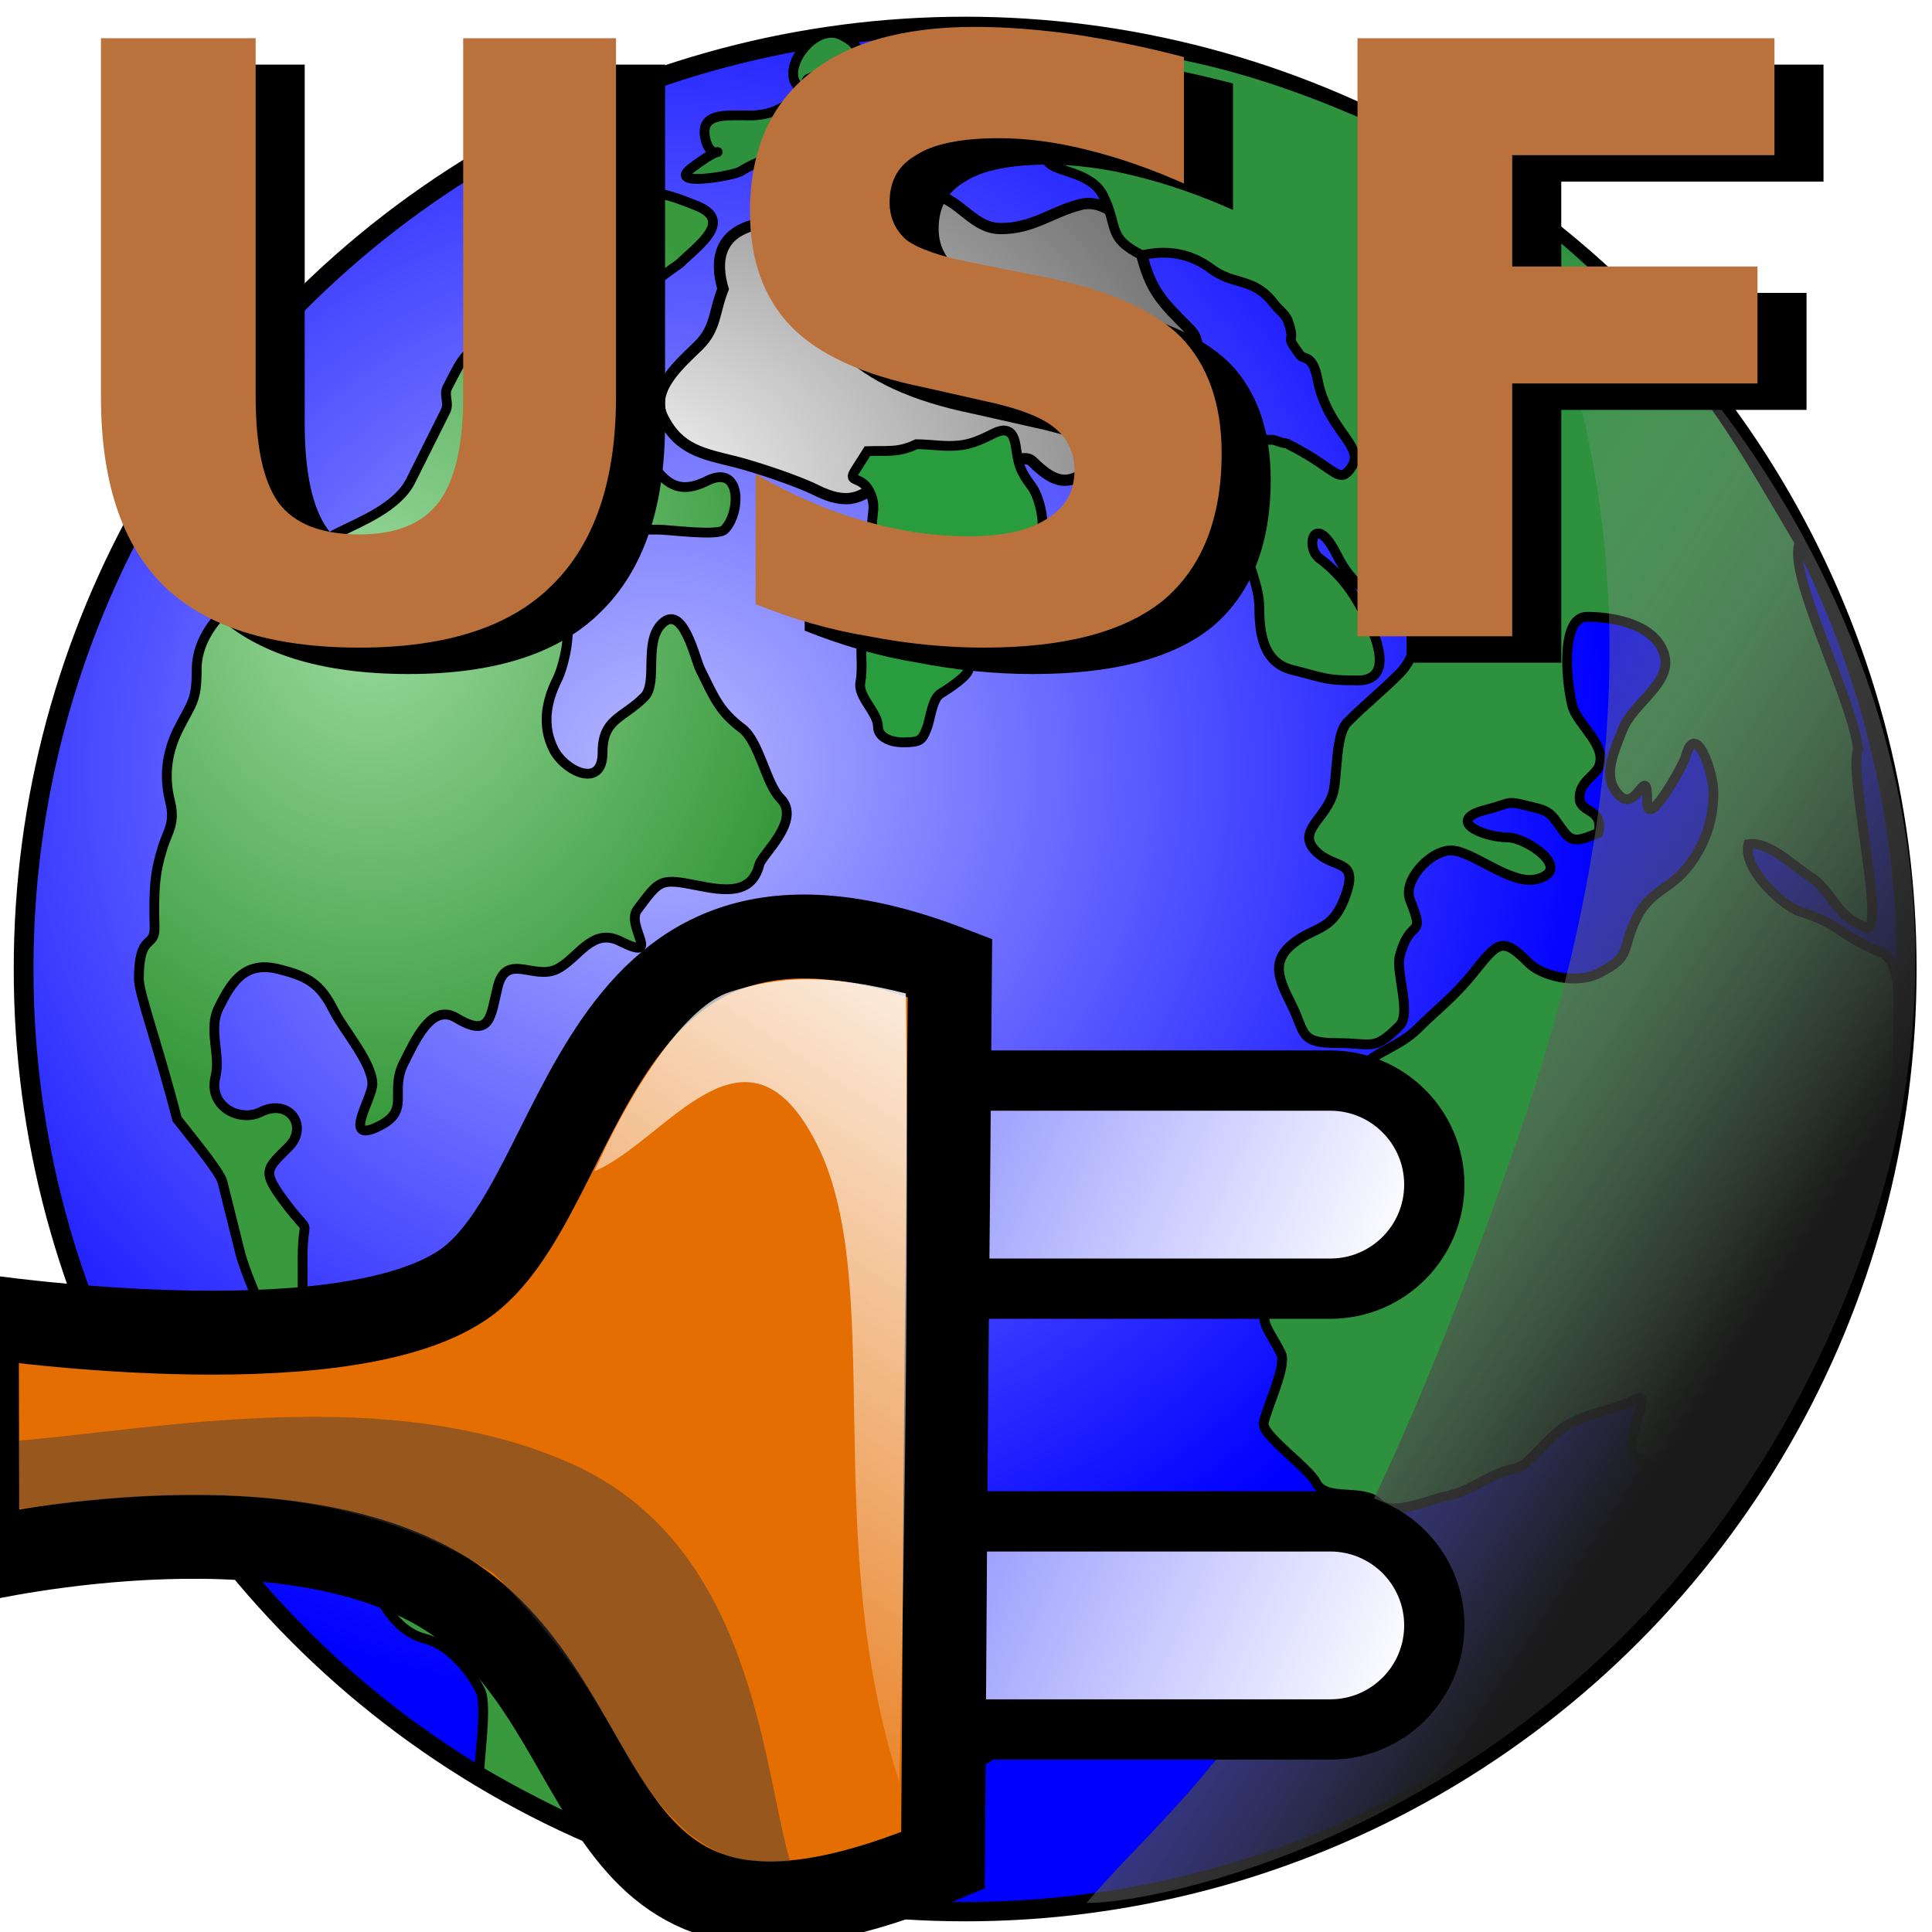
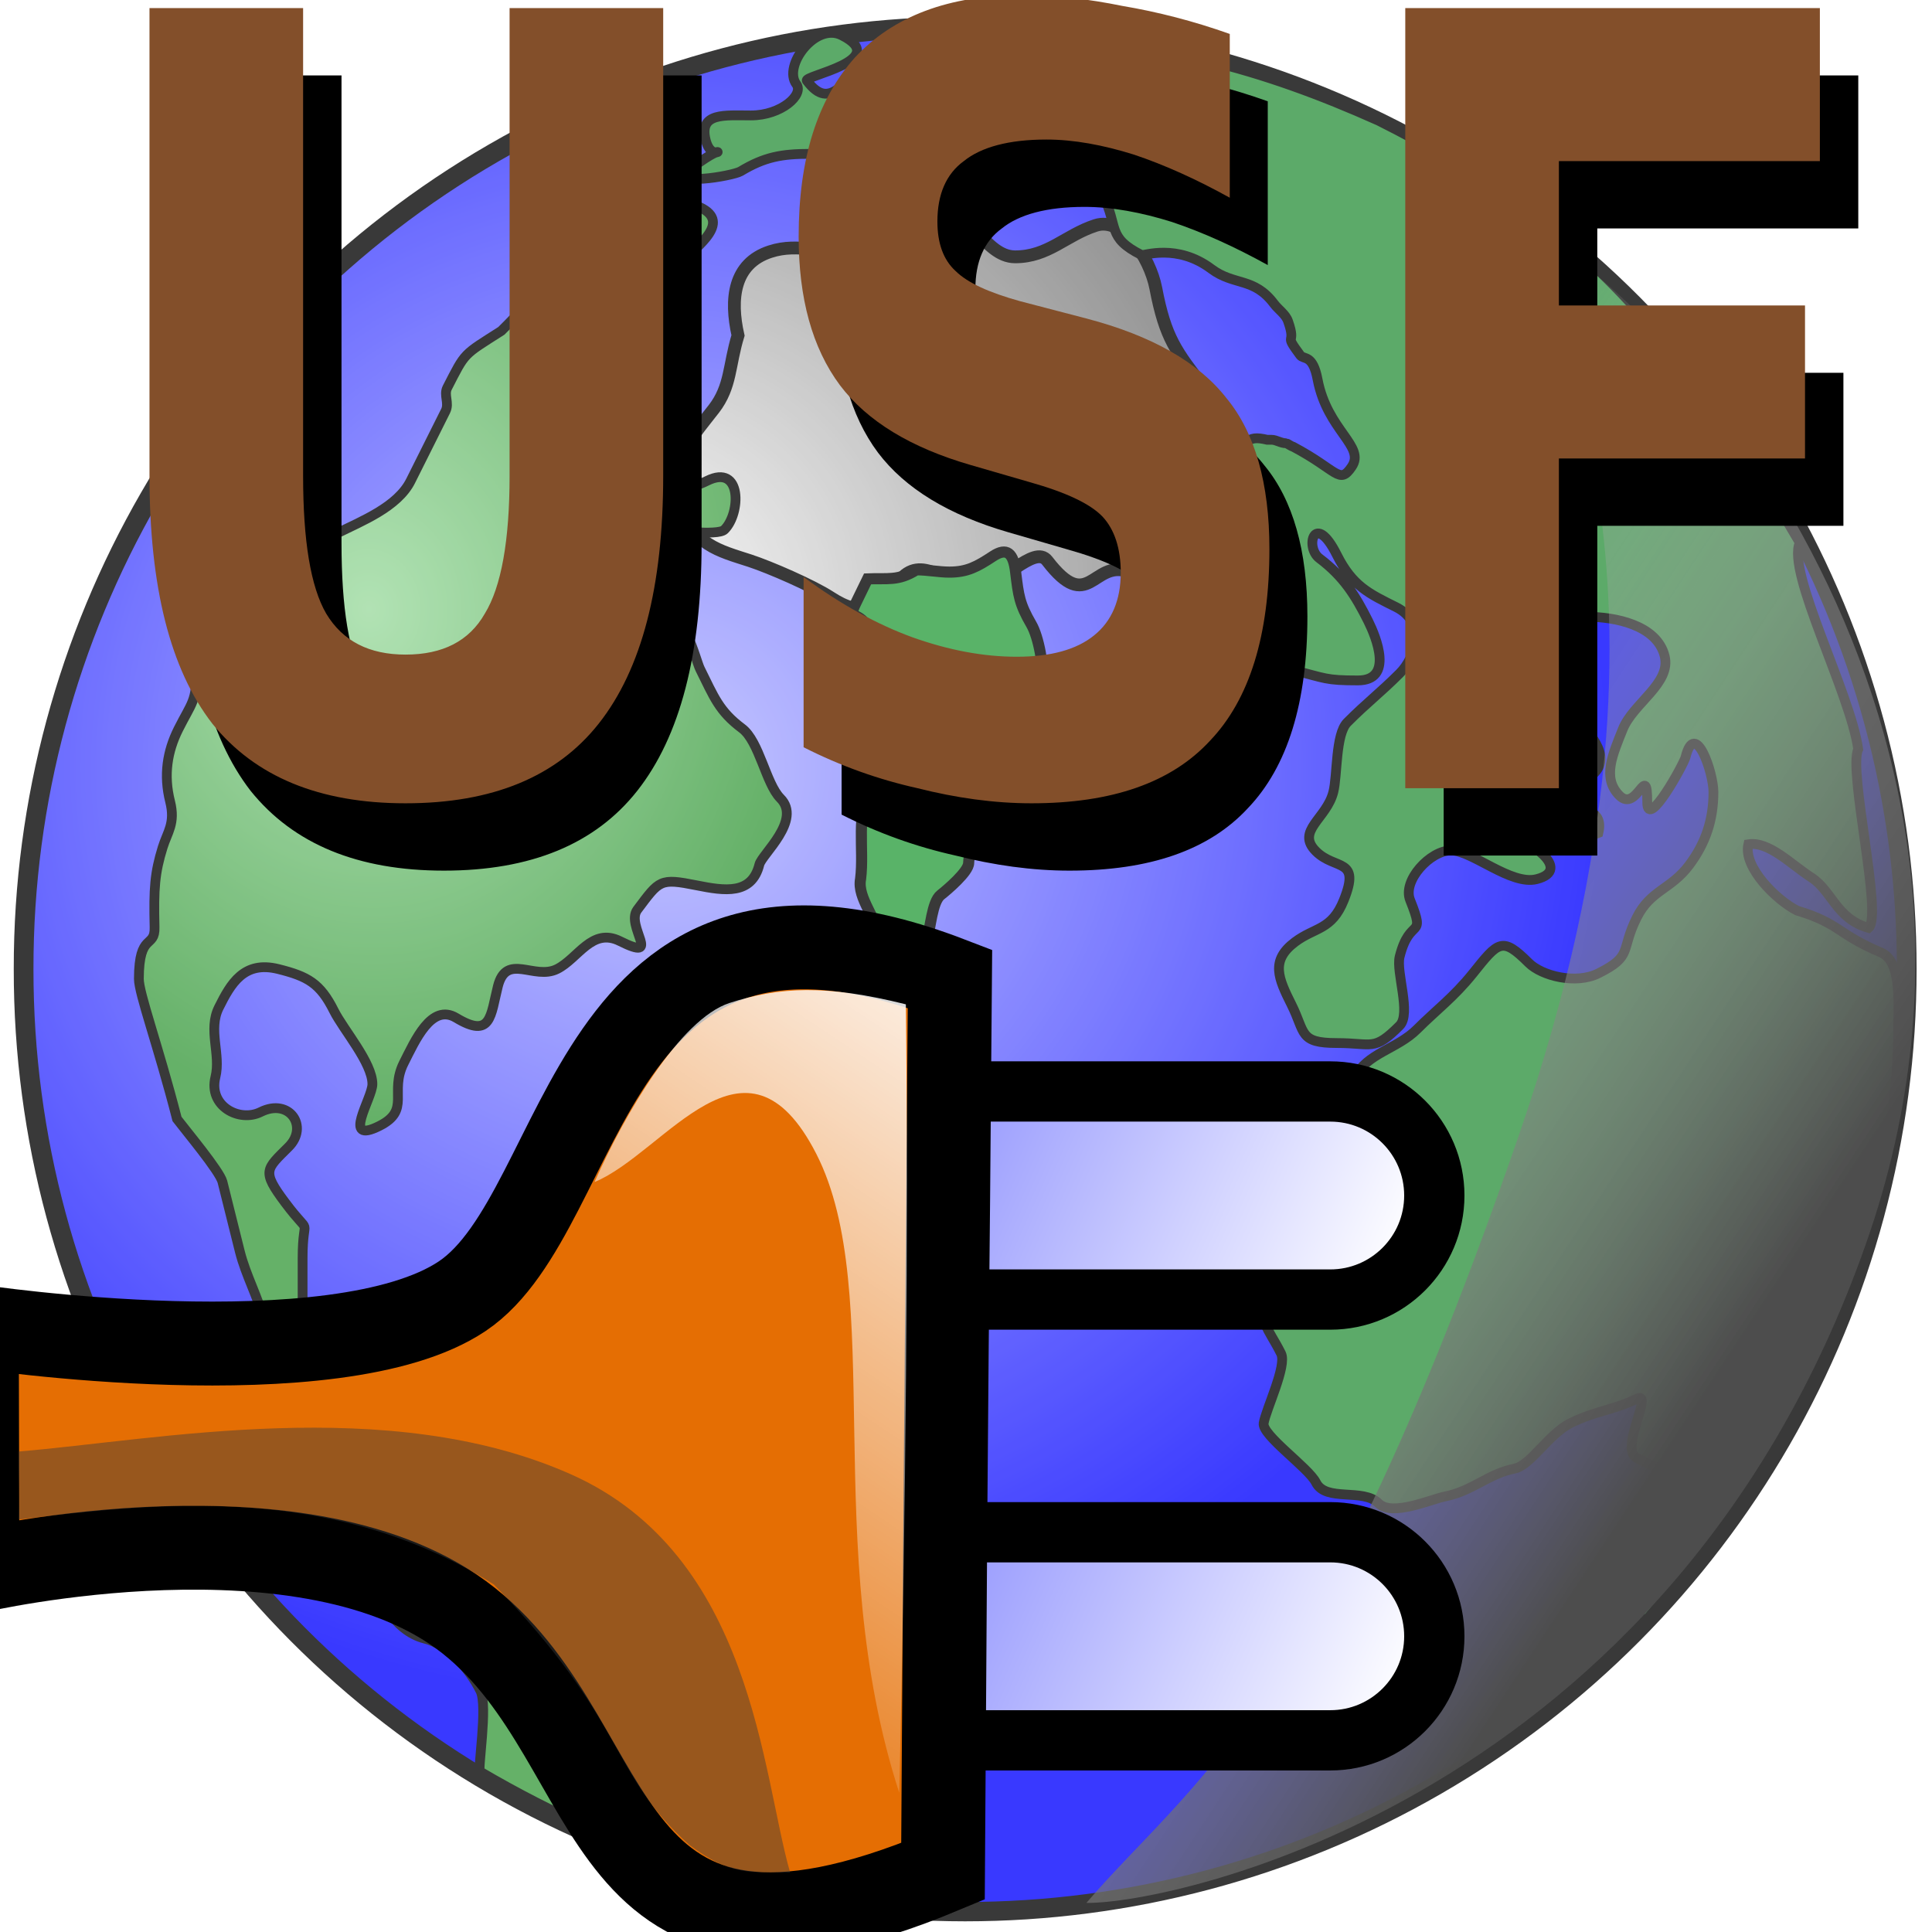
<svg xmlns="http://www.w3.org/2000/svg" xmlns:xlink="http://www.w3.org/1999/xlink" width="16px" height="16px" id="svg6806">
  <defs id="defs6808">
    <linearGradient id="linearGradient3285">
      <stop style="stop-color:#ffffff;stop-opacity:1;" offset="0" id="stop3287" />
      <stop style="stop-color:#6e6e6e;stop-opacity:1;" offset="1" id="stop3289" />
    </linearGradient>
    <linearGradient id="linearGradient3270">
      <stop style="stop-color:#1a1a1a;stop-opacity:1;" offset="0" id="stop3272" />
      <stop style="stop-color:#c3c3c3;stop-opacity:0;" offset="1" id="stop3274" />
    </linearGradient>
    <linearGradient id="linearGradient3254">
      <stop id="stop3256" offset="0" style="stop-color:#9bda9e;stop-opacity:1;" />
      <stop id="stop3258" offset="1" style="stop-color:#399a3d;stop-opacity:1;" />
    </linearGradient>
    <linearGradient id="linearGradient3240">
      <stop id="stop3242" offset="0" style="stop-color:#b6b8ff;stop-opacity:1;" />
      <stop id="stop3244" offset="1" style="stop-color:#0000ff;stop-opacity:1;" />
    </linearGradient>
    <linearGradient id="linearGradient2851">
      <stop style="stop-color:#000000;stop-opacity:1;" offset="0" id="stop2853" />
      <stop style="stop-color:#000000;stop-opacity:0;" offset="1" id="stop2855" />
    </linearGradient>
    <linearGradient id="linearGradient7278">
      <stop style="stop-color:#ffffff;stop-opacity:1;" offset="0" id="stop7280" />
      <stop style="stop-color:#ffffff;stop-opacity:0;" offset="1" id="stop7282" />
    </linearGradient>
    <linearGradient id="linearGradient7262">
      <stop style="stop-color:#888bfe;stop-opacity:1;" offset="0" id="stop7264" />
      <stop style="stop-color:#ffffff;stop-opacity:1;" offset="1" id="stop7266" />
    </linearGradient>
    <linearGradient xlink:href="#linearGradient7262" id="linearGradient7268" x1="4.597" y1="5.552" x2="6.807" y2="0.582" gradientUnits="userSpaceOnUse" gradientTransform="translate(-0.9556444,0.3822577)" />
    <linearGradient xlink:href="#linearGradient7262" id="linearGradient7272" gradientUnits="userSpaceOnUse" gradientTransform="translate(4.93629,0.2935463)" x1="4.597" y1="5.552" x2="6.807" y2="0.582" />
    <linearGradient xlink:href="#linearGradient7278" id="linearGradient7284" x1="2.84" y1="2.832" x2="12.407" y2="9.199" gradientUnits="userSpaceOnUse" />
    <radialGradient xlink:href="#linearGradient3240" id="radialGradient2857" cx="-203.727" cy="389.867" fx="-203.727" fy="389.867" r="779.433" gradientTransform="translate(0,5.1869245e-5)" gradientUnits="userSpaceOnUse" />
    <radialGradient xlink:href="#linearGradient3254" id="radialGradient3252" cx="3.09" cy="6.514" fx="3.09" fy="6.514" r="3.637" gradientTransform="matrix(0.9975375,-4.2549656e-2,4.9462775e-2,1.159609,-0.3492926,-2.375735)" gradientUnits="userSpaceOnUse" />
    <linearGradient xlink:href="#linearGradient3270" id="linearGradient3276" x1="15.382" y1="9.685" x2="10.06" y2="6.181" gradientUnits="userSpaceOnUse" gradientTransform="matrix(0.9984446,0,0,0.9984446,-8.3930412e-4,2.2814117e-4)" />
-     <radialGradient xlink:href="#linearGradient3285" id="radialGradient3291" cx="5.687" cy="3.506" fx="5.687" fy="3.506" r="1.996" gradientTransform="matrix(2.794189,-0.2703744,0.1958457,2.02397,-11.67697,-1.356893)" gradientUnits="userSpaceOnUse" />
+     <radialGradient xlink:href="#linearGradient3285" id="radialGradient3291" cx="5.687" cy="3.506" fx="5.687" fy="3.506" r="1.996" gradientTransform="matrix(2.791767,-0.3524404,0.1956759,2.6383,-11.53804,-2.109557)" gradientUnits="userSpaceOnUse" />
    <linearGradient xlink:href="#linearGradient7262" id="linearGradient3293" gradientUnits="userSpaceOnUse" gradientTransform="matrix(0.6958568,0,0,0.6958568,8.990396,-11.19594)" x1="4.597" y1="5.552" x2="6.807" y2="0.582" />
    <linearGradient xlink:href="#linearGradient7262" id="linearGradient3295" gradientUnits="userSpaceOnUse" gradientTransform="matrix(0.6958568,0,0,0.6958568,4.890453,-11.13421)" x1="4.597" y1="5.552" x2="6.807" y2="0.582" />
    <linearGradient xlink:href="#linearGradient7278" id="linearGradient3297" gradientUnits="userSpaceOnUse" gradientTransform="matrix(0,0.6958568,-0.6958568,0,11.40021,5.555445)" x1="2.84" y1="2.832" x2="12.407" y2="9.199" />
    <linearGradient xlink:href="#linearGradient7278" id="linearGradient3301" gradientUnits="userSpaceOnUse" gradientTransform="matrix(0,0.6958568,-0.6958568,0,10.70771,15.43044)" x1="2.84" y1="2.832" x2="12.407" y2="9.199" />
    <linearGradient xlink:href="#linearGradient7262" id="linearGradient3305" gradientUnits="userSpaceOnUse" gradientTransform="matrix(0.8211366,0,0,0.8211366,14.18956,-11.55889)" x1="4.597" y1="5.552" x2="6.807" y2="0.582" />
    <linearGradient xlink:href="#linearGradient7262" id="linearGradient3308" gradientUnits="userSpaceOnUse" gradientTransform="matrix(0.6958568,0,0,0.6958568,18.86539,-10.50345)" x1="4.597" y1="5.552" x2="6.807" y2="0.582" />
    <linearGradient xlink:href="#linearGradient7262" id="linearGradient3312" gradientUnits="userSpaceOnUse" gradientTransform="matrix(0.8211366,0,0,0.8211366,17.87602,-11.51794)" x1="4.597" y1="5.552" x2="6.807" y2="0.582" />
    <linearGradient xlink:href="#linearGradient7262" id="linearGradient3321" gradientUnits="userSpaceOnUse" gradientTransform="matrix(0.8211366,0,0,0.8211366,17.87602,-11.51794)" x1="4.597" y1="5.552" x2="6.807" y2="0.582" />
    <linearGradient xlink:href="#linearGradient7262" id="linearGradient3323" gradientUnits="userSpaceOnUse" gradientTransform="matrix(0.8211366,0,0,0.8211366,14.18956,-11.55889)" x1="4.597" y1="5.552" x2="6.807" y2="0.582" />
    <linearGradient xlink:href="#linearGradient7278" id="linearGradient3325" gradientUnits="userSpaceOnUse" gradientTransform="matrix(0,0.6958568,-0.6958568,0,10.70771,15.43044)" x1="2.84" y1="2.832" x2="12.407" y2="9.199" />
    <linearGradient xlink:href="#linearGradient7278" id="linearGradient3329" gradientUnits="userSpaceOnUse" gradientTransform="matrix(0,0.6958568,-0.6958568,0,11.2697,16.5939)" x1="2.84" y1="2.832" x2="12.407" y2="9.199" />
    <linearGradient xlink:href="#linearGradient7262" id="linearGradient3333" gradientUnits="userSpaceOnUse" gradientTransform="matrix(0.8211366,0,0,0.8211366,15.03448,-12.65556)" x1="4.597" y1="5.552" x2="6.807" y2="0.582" />
    <linearGradient xlink:href="#linearGradient7262" id="linearGradient3336" gradientUnits="userSpaceOnUse" gradientTransform="matrix(0.8211366,0,0,0.8211366,19.03949,-12.07993)" x1="4.597" y1="5.552" x2="6.807" y2="0.582" />
    <linearGradient xlink:href="#linearGradient7262" id="linearGradient3340" gradientUnits="userSpaceOnUse" gradientTransform="matrix(0.8211366,0,0,0.8211366,20.18956,-15.55889)" x1="4.597" y1="5.552" x2="6.807" y2="0.582" />
    <linearGradient xlink:href="#linearGradient7262" id="linearGradient3344" gradientUnits="userSpaceOnUse" gradientTransform="matrix(0.8211366,0,0,0.8211366,18.88206,-12.65555)" x1="4.597" y1="5.552" x2="6.807" y2="0.582" />
    <linearGradient xlink:href="#linearGradient7262" id="linearGradient3353" gradientUnits="userSpaceOnUse" gradientTransform="matrix(0.8211366,0,0,0.8211366,18.88206,-12.65555)" x1="4.597" y1="5.552" x2="6.807" y2="0.582" />
    <linearGradient xlink:href="#linearGradient7262" id="linearGradient3355" gradientUnits="userSpaceOnUse" gradientTransform="matrix(0.8211366,0,0,0.8211366,15.03448,-12.65556)" x1="4.597" y1="5.552" x2="6.807" y2="0.582" />
    <linearGradient xlink:href="#linearGradient7278" id="linearGradient3357" gradientUnits="userSpaceOnUse" gradientTransform="matrix(0,0.6958568,-0.6958568,0,11.2697,16.5939)" x1="2.84" y1="2.832" x2="12.407" y2="9.199" />
    <linearGradient xlink:href="#linearGradient7278" id="linearGradient3361" gradientUnits="userSpaceOnUse" gradientTransform="matrix(0,0.6958568,-0.6958568,0,9.67696,16.21164)" x1="2.84" y1="2.832" x2="12.407" y2="9.199" />
    <linearGradient xlink:href="#linearGradient7262" id="linearGradient3365" gradientUnits="userSpaceOnUse" gradientTransform="matrix(0.8211366,0,0,0.8211366,14.14254,-19.95031)" x1="4.597" y1="5.552" x2="6.807" y2="0.582" />
    <linearGradient xlink:href="#linearGradient7262" id="linearGradient3368" gradientUnits="userSpaceOnUse" gradientTransform="matrix(0.8211366,0,0,0.8211366,17.79899,-19.95031)" x1="4.597" y1="5.552" x2="6.807" y2="0.582" />
    <linearGradient xlink:href="#linearGradient7262" id="linearGradient3378" gradientUnits="userSpaceOnUse" gradientTransform="matrix(0.8211366,0,0,0.8211366,17.79899,-19.95031)" x1="4.597" y1="5.552" x2="6.807" y2="0.582" />
    <linearGradient xlink:href="#linearGradient7262" id="linearGradient3380" gradientUnits="userSpaceOnUse" gradientTransform="matrix(0.8211366,0,0,0.8211366,14.14254,-19.95031)" x1="4.597" y1="5.552" x2="6.807" y2="0.582" />
    <linearGradient xlink:href="#linearGradient7262" id="linearGradient3390" gradientUnits="userSpaceOnUse" gradientTransform="matrix(0.8211366,0,0,0.8211366,17.79899,-19.95031)" x1="4.597" y1="5.552" x2="6.807" y2="0.582" />
    <linearGradient xlink:href="#linearGradient7262" id="linearGradient3392" gradientUnits="userSpaceOnUse" gradientTransform="matrix(0.8211366,0,0,0.8211366,14.14254,-19.95031)" x1="4.597" y1="5.552" x2="6.807" y2="0.582" />
    <linearGradient xlink:href="#linearGradient7278" id="linearGradient3394" gradientUnits="userSpaceOnUse" gradientTransform="matrix(0,0.6958568,-0.6958568,0,9.67696,16.21164)" x1="2.84" y1="2.832" x2="12.407" y2="9.199" />
    <radialGradient xlink:href="#linearGradient3240" id="radialGradient4759" gradientUnits="userSpaceOnUse" gradientTransform="translate(0,5.1869245e-5)" cx="-203.727" cy="389.867" fx="-203.727" fy="389.867" r="779.433" />
  </defs>
  <g id="layer1">
-     <a id="a7312" transform="matrix(1.0107939e-2,0,0,1.0107939e-2,5.509436,1.835267)" style="fill:url(#radialGradient2857);fill-opacity:1">
-       <path transform="matrix(1.000006,0,0,0.981824,197.1427,64.42932)" d="M 820,558.076 A 771.429,785.714 0 1 1 -722.857,558.076 A 771.429,785.714 0 1 1 820,558.076 z" id="path1961" style="opacity:1;fill:url(#radialGradient4759);fill-opacity:1;stroke:#000000;stroke-width:16.147;stroke-miterlimit:4;stroke-dasharray:none;stroke-opacity:1" />
-     </a>
-     <path style="fill:url(#radialGradient3291);fill-opacity:1;fill-rule:evenodd;stroke:#000000;stroke-width:0.093;stroke-linecap:butt;stroke-linejoin:miter;stroke-miterlimit:4;stroke-dasharray:none;stroke-opacity:1" d="M 5.988,2.393 C 5.92,2.162 5.951,1.936 6.255,1.86 C 6.499,1.799 6.686,1.885 6.92,1.827 C 7.184,1.761 7.405,1.689 7.653,1.627 C 7.907,1.563 8.024,1.893 8.286,1.893 C 8.559,1.893 8.703,1.756 8.951,1.693 C 9.178,1.637 9.402,1.896 9.451,2.093 C 9.53,2.411 9.62,2.495 9.85,2.726 C 10.05,2.925 9.704,3.146 9.651,3.358 C 9.588,3.607 9.502,3.962 9.218,3.891 C 8.929,3.819 8.894,4.166 8.552,3.824 C 8.443,3.715 8.167,3.991 7.953,3.991 C 7.725,3.991 7.509,3.768 7.32,3.958 C 7.146,4.131 7.019,4.19 6.754,4.057 C 6.602,3.981 6.252,3.865 6.088,3.824 C 5.823,3.758 5.623,3.726 5.489,3.458 C 5.371,3.223 5.648,2.999 5.788,2.859 C 5.931,2.716 5.912,2.583 5.988,2.393 z" id="path3740" />
-     <path style="fill:url(#radialGradient3252);fill-opacity:1;fill-rule:evenodd;stroke:#000000;stroke-width:0.081;stroke-linecap:butt;stroke-linejoin:miter;stroke-miterlimit:4;stroke-dasharray:none;stroke-opacity:1" d="M 5.192,3.087 C 5.299,3.301 5.14,3.499 5.307,3.722 C 5.473,3.943 5.566,4.127 5.856,3.982 C 6.147,3.837 6.135,4.252 6,4.386 C 5.945,4.442 5.541,4.386 5.452,4.386 C 5.176,4.386 5.06,4.379 4.903,4.588 C 4.757,4.783 4.567,4.84 4.672,5.05 C 4.746,5.199 4.671,5.515 4.614,5.628 C 4.52,5.817 4.489,6.014 4.585,6.206 C 4.677,6.388 4.99,6.537 4.99,6.234 C 4.99,5.949 5.157,5.952 5.336,5.772 C 5.452,5.656 5.327,5.319 5.481,5.166 C 5.656,4.991 5.757,5.459 5.798,5.541 C 5.913,5.772 5.954,5.889 6.145,6.032 C 6.288,6.139 6.343,6.49 6.462,6.61 C 6.644,6.791 6.31,7.075 6.289,7.159 C 6.226,7.412 6.003,7.379 5.769,7.332 C 5.463,7.271 5.463,7.288 5.278,7.534 C 5.178,7.669 5.492,7.973 5.134,7.794 C 4.902,7.678 4.788,7.938 4.614,8.025 C 4.424,8.12 4.194,7.886 4.123,8.169 C 4.062,8.412 4.069,8.605 3.777,8.429 C 3.573,8.307 3.438,8.617 3.343,8.805 C 3.222,9.048 3.405,9.193 3.141,9.325 C 2.823,9.484 3.084,9.097 3.084,8.978 C 3.084,8.802 2.844,8.528 2.766,8.372 C 2.651,8.142 2.548,8.086 2.304,8.025 C 2.019,7.954 1.911,8.147 1.813,8.343 C 1.72,8.528 1.831,8.731 1.784,8.92 C 1.724,9.161 1.983,9.297 2.159,9.209 C 2.398,9.09 2.558,9.331 2.39,9.498 C 2.204,9.684 2.164,9.696 2.362,9.96 C 2.594,10.27 2.506,10.03 2.506,10.422 C 2.506,10.538 2.506,10.653 2.506,10.769 C 2.506,10.881 2.491,11.002 2.654,11.101 C 2.852,11.221 2.948,11.294 3.158,11.252 C 3.337,11.216 3.457,11.288 3.603,11.346 C 3.81,11.429 3.918,11.673 4.094,11.779 C 4.32,11.915 4.497,12.004 4.73,12.097 C 4.907,12.168 5.139,12.267 5.25,12.415 C 5.379,12.587 5.554,12.759 5.712,12.877 C 5.896,13.015 6.119,13.053 6.289,13.223 C 6.448,13.382 6.603,13.392 6.78,13.628 C 6.946,13.849 7.178,13.87 7.387,13.974 C 7.569,14.065 7.703,13.685 7.935,13.916 C 8.056,14.037 8.251,14.197 8.282,14.321 C 8.34,14.553 8.035,14.638 7.878,14.638 C 7.754,14.638 7.861,14.664 7.82,14.725 C 7.665,14.725 7.733,15.072 7.589,15.129 C 7.52,15.157 7.42,15.172 7.358,15.187 L 7.213,15.187 C 7.175,15.178 7.136,15.168 7.098,15.158 C 6.973,15.127 6.643,15.357 6.52,15.418 C 6.365,15.496 6.1,15.464 5.939,15.545 C 5.272,15.334 4.575,15.025 3.975,14.671 C 3.954,14.656 4.041,14.127 3.979,14.003 C 3.883,13.811 3.706,13.617 3.517,13.57 C 3.262,13.506 3.107,13.202 3.055,12.992 C 2.998,12.764 2.919,12.564 2.737,12.472 C 2.431,12.319 2.709,12.111 2.852,12.039 C 3.057,11.937 3.129,11.661 2.997,11.519 C 2.778,11.285 2.688,11.358 2.506,11.267 C 2.356,11.192 2.233,11.119 2.188,10.942 C 2.14,10.747 2.036,10.564 1.986,10.364 C 1.936,10.165 1.89,9.979 1.842,9.787 C 1.819,9.698 1.538,9.362 1.466,9.267 C 1.308,8.653 1.15,8.228 1.15,8.106 C 1.151,7.715 1.285,7.86 1.28,7.678 C 1.272,7.357 1.282,7.228 1.347,7.018 C 1.386,6.891 1.454,6.82 1.409,6.639 C 1.353,6.417 1.386,6.221 1.477,6.039 C 1.587,5.819 1.629,5.812 1.629,5.543 C 1.629,5.239 1.89,4.983 2.159,4.848 C 2.397,4.73 2.572,4.526 2.795,4.415 C 2.991,4.317 3.293,4.199 3.401,3.982 C 3.499,3.787 3.594,3.596 3.69,3.404 C 3.723,3.338 3.673,3.272 3.704,3.211 C 3.857,2.913 3.831,2.945 4.152,2.74 C 4.295,2.597 4.528,2.371 4.528,2.162 C 4.528,1.929 4.438,1.79 4.614,1.614 C 4.701,1.527 5.075,1.585 5.192,1.585 C 5.454,1.585 5.545,1.614 5.769,1.704 C 6.081,1.829 5.777,2.036 5.632,2.18 C 5.263,2.439 5.152,2.545 5.192,3.087 z" id="path3742" />
-     <path style="fill:#299d3d;fill-opacity:1;fill-rule:evenodd;stroke:#000000;stroke-width:0.081;stroke-linecap:butt;stroke-linejoin:miter;stroke-miterlimit:4;stroke-dasharray:none;stroke-opacity:1" d="M 7.184,3.736 C 7.151,3.789 7.117,3.842 7.083,3.895 C 7.009,4.012 7.143,3.922 7.213,4.097 C 7.262,4.219 7.203,4.289 7.228,4.415 C 7.255,4.551 7.352,4.658 7.372,4.805 C 7.379,4.857 7.249,5.023 7.213,5.065 C 7.083,5.218 7.158,5.453 7.127,5.642 C 7.095,5.767 7.271,5.897 7.271,6.018 C 7.271,6.114 7.394,6.148 7.473,6.148 C 7.626,6.148 7.636,6.13 7.675,6.032 C 7.706,5.957 7.717,5.788 7.791,5.743 C 7.842,5.713 8.022,5.596 8.022,5.541 C 8.022,5.432 8.19,5.33 8.267,5.253 C 8.354,5.165 8.473,5.099 8.571,5.05 C 8.713,4.979 8.758,4.935 8.758,4.776 C 8.758,4.672 8.607,4.525 8.628,4.415 C 8.652,4.298 8.602,4.104 8.542,4.025 C 8.443,3.894 8.435,3.844 8.412,3.693 C 8.393,3.572 8.339,3.534 8.224,3.592 C 8.092,3.658 8.01,3.693 7.863,3.693 C 7.776,3.693 7.683,3.679 7.589,3.679 C 7.438,3.751 7.35,3.73 7.184,3.736 z" id="path5518" />
-     <path style="fill:#2d913e;fill-opacity:1;fill-rule:evenodd;stroke:#000000;stroke-width:0.081;stroke-linecap:butt;stroke-linejoin:miter;stroke-miterlimit:4;stroke-dasharray:none;stroke-opacity:1" d="M 10.494,3.642 C 10.32,3.601 10.31,3.655 10.183,3.909 C 10.071,4.322 10.238,4.272 10.284,4.465 C 10.325,4.636 10.429,4.858 10.429,5.028 C 10.429,5.267 10.47,5.49 10.703,5.548 C 10.982,5.618 10.975,5.635 11.245,5.635 C 11.543,5.635 11.398,5.279 11.331,5.144 C 11.225,4.932 11.127,4.775 10.927,4.624 C 10.803,4.531 10.887,4.227 11.071,4.595 C 11.201,4.854 11.337,4.916 11.562,5.028 C 11.815,5.155 11.725,5.443 11.591,5.577 C 11.431,5.737 11.317,5.822 11.158,5.982 C 11.059,6.08 11.077,6.421 11.042,6.559 C 10.987,6.78 10.729,6.881 10.898,7.05 C 11.058,7.21 11.271,7.1 11.129,7.454 C 11.029,7.705 10.89,7.677 10.725,7.801 C 10.519,7.955 10.587,8.103 10.696,8.321 C 10.812,8.553 10.757,8.638 11.071,8.638 C 11.37,8.638 11.376,8.709 11.591,8.494 C 11.689,8.396 11.56,8.05 11.591,7.924 C 11.677,7.58 11.813,7.793 11.678,7.454 C 11.613,7.293 11.844,7.043 12.017,7.043 C 12.192,7.043 12.512,7.334 12.725,7.281 C 13.035,7.203 12.642,6.935 12.486,6.935 C 12.284,6.935 11.956,6.793 12.313,6.704 C 12.548,6.645 12.445,6.621 12.739,6.696 C 12.863,6.728 12.872,6.79 12.961,6.9 C 13.029,6.983 13.091,6.956 13.237,6.898 C 13.285,6.694 13.089,6.734 13.082,6.617 C 13.073,6.483 13.2,6.431 13.237,6.357 C 13.325,6.182 13.059,5.998 13.021,5.844 C 12.972,5.652 12.92,5.108 13.143,5.108 C 13.371,5.108 13.721,5.174 13.786,5.433 C 13.842,5.659 13.526,5.823 13.439,6.039 C 13.358,6.243 13.265,6.442 13.411,6.588 C 13.558,6.735 13.642,6.295 13.642,6.646 C 13.642,6.879 13.946,6.325 13.959,6.27 C 14.039,5.951 14.19,6.399 14.19,6.559 C 14.19,6.789 14.126,6.982 13.988,7.166 C 13.838,7.366 13.668,7.372 13.555,7.599 C 13.417,7.875 13.527,7.916 13.237,8.061 C 13.051,8.154 12.768,8.082 12.66,7.974 C 12.44,7.755 12.41,7.796 12.198,8.061 C 12.041,8.257 11.896,8.363 11.736,8.523 C 11.569,8.69 11.32,8.72 11.216,8.927 C 11.124,9.111 10.997,9.35 11.042,9.534 C 11.102,9.772 10.901,9.935 10.754,10.082 C 10.609,10.227 10.538,10.511 10.494,10.689 C 10.423,10.974 10.494,10.979 10.609,11.209 C 10.66,11.31 10.484,11.671 10.465,11.786 C 10.448,11.885 10.836,12.154 10.898,12.277 C 10.98,12.441 11.289,12.321 11.418,12.451 C 11.529,12.561 11.854,12.415 11.967,12.393 C 12.197,12.347 12.323,12.206 12.544,12.162 C 12.675,12.136 12.825,11.877 13.006,11.786 C 13.211,11.684 13.375,11.674 13.555,11.584 C 13.701,11.511 13.409,12.002 13.555,12.075 C 13.759,12.177 13.885,12.199 13.815,12.479 C 13.77,12.659 13.688,12.797 13.627,12.963 C 13.492,13.336 13.593,13.214 13.584,13.476 C 14.212,12.717 14.295,12.65 14.797,11.815 C 15.288,10.921 15.576,10.129 15.692,9.043 C 15.712,8.855 15.721,8.662 15.721,8.465 C 15.721,8.279 15.744,7.958 15.577,7.888 C 15.216,7.736 15.238,7.648 14.883,7.541 C 14.715,7.457 14.434,7.183 14.479,6.992 C 14.65,6.965 14.837,7.162 15.001,7.267 C 15.173,7.378 15.205,7.607 15.475,7.685 C 15.594,7.585 15.304,6.376 15.389,6.205 C 15.324,5.739 14.794,4.739 14.905,4.494 C 14.363,3.578 14.235,3.33 13.548,2.559 C 12.952,1.891 12.224,1.404 11.418,1 C 10.447,0.565 9.553,0.319 8.472,0.336 C 8.22,0.311 8.241,0.552 7.952,0.552 C 7.731,0.552 7.604,0.437 7.375,0.494 C 7.316,0.509 7.259,0.533 7.201,0.552 C 6.986,0.624 6.885,0.939 6.682,0.668 C 6.651,0.627 7.385,0.5 6.97,0.292 C 6.753,0.183 6.482,0.546 6.595,0.697 C 6.66,0.783 6.471,0.956 6.219,0.956 C 6.001,0.956 5.787,0.93 5.844,1.159 C 5.902,1.389 6.087,1.121 5.729,1.39 C 5.512,1.552 6.067,1.458 6.133,1.419 C 6.332,1.299 6.475,1.274 6.71,1.274 C 6.885,1.274 7.079,1.137 7.259,1.101 C 7.512,1.05 7.702,1.149 7.894,1.245 C 7.98,1.288 8.363,1.17 8.443,1.13 C 8.763,0.97 8.601,1.186 8.674,1.332 C 8.722,1.428 9.032,1.412 9.136,1.621 C 9.265,1.879 9.163,1.966 9.454,2.112 C 9.471,2.12 9.748,2.014 10.032,2.227 C 10.22,2.368 10.385,2.294 10.551,2.516 C 10.588,2.565 10.647,2.602 10.667,2.66 C 10.742,2.873 10.622,2.745 10.768,2.942 C 10.797,2.981 10.872,2.93 10.912,3.144 C 10.993,3.567 11.311,3.695 11.194,3.866 C 11.091,4.017 11.079,3.896 10.71,3.7 C 10.691,3.695 10.659,3.671 10.653,3.671 C 10.606,3.671 10.571,3.642 10.53,3.642 C 10.518,3.642 10.506,3.642 10.494,3.642 z" id="path5522" />
-     <path style="fill:url(#linearGradient3276);fill-opacity:1;fill-rule:evenodd;stroke:none;stroke-width:1px;stroke-linecap:butt;stroke-linejoin:miter;stroke-opacity:1" d="M 8.997,15.759 C 9.71,15.769 13.832,14.908 15.452,10.303 C 17.053,5.755 13.492,2.291 12.885,2.055 C 12.564,2.592 14.251,4.567 12.575,9.412 C 10.919,14.2 9.873,14.739 8.997,15.759 z" id="path3260" />
-     <g id="g3382" transform="matrix(0.9984446,0,0,0.9984446,1.653034,-10.05024)">
+     <g id="g3068" style="opacity:0.776">
+       <a style="fill:url(#radialGradient2857);fill-opacity:1" transform="matrix(1.0107939e-2,0,0,1.0107939e-2,5.509436,1.835267)" id="a7312">
+         <path style="opacity:1;fill:url(#radialGradient4759);fill-opacity:1;stroke:#000000;stroke-width:16.147;stroke-miterlimit:4;stroke-dasharray:none;stroke-opacity:1" id="path1961" d="M 820,558.076 A 771.429,785.714 0 1 1 -722.857,558.076 A 771.429,785.714 0 1 1 820,558.076 z" transform="matrix(1.000006,0,0,0.981824,197.1427,64.42932)" />
+       </a>
+       <path id="path3740" d="M 6.112,2.778 C 6.044,2.478 6.074,2.183 6.378,2.084 C 6.622,2.004 6.809,2.116 7.043,2.04 C 7.307,1.954 7.528,1.861 7.775,1.78 C 8.028,1.697 8.146,2.127 8.407,2.127 C 8.681,2.127 8.824,1.948 9.073,1.867 C 9.298,1.793 9.522,2.13 9.572,2.387 C 9.651,2.802 9.74,2.911 9.971,3.212 C 10.17,3.472 9.824,3.76 9.771,4.037 C 9.709,4.361 9.623,4.824 9.339,4.731 C 9.05,4.637 9.015,5.09 8.673,4.644 C 8.564,4.502 8.289,4.861 8.075,4.861 C 7.847,4.861 7.632,4.571 7.442,4.818 C 7.269,5.045 7.142,5.121 6.877,4.948 C 6.725,4.849 6.376,4.698 6.212,4.644 C 5.947,4.558 5.747,4.516 5.613,4.167 C 5.496,3.861 5.772,3.569 5.912,3.386 C 6.055,3.2 6.036,3.027 6.112,2.778 z" style="fill:url(#radialGradient3291);fill-opacity:1;fill-rule:evenodd;stroke:#000000;stroke-width:0.106;stroke-linecap:butt;stroke-linejoin:miter;stroke-miterlimit:4;stroke-dasharray:none;stroke-opacity:1" />
+       <path id="path3742" d="M 5.192,3.087 C 5.299,3.301 5.14,3.499 5.307,3.722 C 5.473,3.943 5.566,4.127 5.856,3.982 C 6.147,3.837 6.135,4.252 6,4.386 C 5.945,4.442 5.541,4.386 5.452,4.386 C 5.176,4.386 5.06,4.379 4.903,4.588 C 4.757,4.783 4.567,4.84 4.672,5.05 C 4.746,5.199 4.671,5.515 4.614,5.628 C 4.52,5.817 4.489,6.014 4.585,6.206 C 4.677,6.388 4.99,6.537 4.99,6.234 C 4.99,5.949 5.157,5.952 5.336,5.772 C 5.452,5.656 5.327,5.319 5.481,5.166 C 5.656,4.991 5.757,5.459 5.798,5.541 C 5.913,5.772 5.954,5.889 6.145,6.032 C 6.288,6.139 6.343,6.49 6.462,6.61 C 6.644,6.791 6.31,7.075 6.289,7.159 C 6.226,7.412 6.003,7.379 5.769,7.332 C 5.463,7.271 5.463,7.288 5.278,7.534 C 5.178,7.669 5.492,7.973 5.134,7.794 C 4.902,7.678 4.788,7.938 4.614,8.025 C 4.424,8.12 4.194,7.886 4.123,8.169 C 4.062,8.412 4.069,8.605 3.777,8.429 C 3.573,8.307 3.438,8.617 3.343,8.805 C 3.222,9.048 3.405,9.193 3.141,9.325 C 2.823,9.484 3.084,9.097 3.084,8.978 C 3.084,8.802 2.844,8.528 2.766,8.372 C 2.651,8.142 2.548,8.086 2.304,8.025 C 2.019,7.954 1.911,8.147 1.813,8.343 C 1.72,8.528 1.831,8.731 1.784,8.92 C 1.724,9.161 1.983,9.297 2.159,9.209 C 2.398,9.09 2.558,9.331 2.39,9.498 C 2.204,9.684 2.164,9.696 2.362,9.96 C 2.594,10.27 2.506,10.03 2.506,10.422 C 2.506,10.538 2.506,10.653 2.506,10.769 C 2.506,10.881 2.491,11.002 2.654,11.101 C 2.852,11.221 2.948,11.294 3.158,11.252 C 3.337,11.216 3.457,11.288 3.603,11.346 C 3.81,11.429 3.918,11.673 4.094,11.779 C 4.32,11.915 4.497,12.004 4.73,12.097 C 4.907,12.168 5.139,12.267 5.25,12.415 C 5.379,12.587 5.554,12.759 5.712,12.877 C 5.896,13.015 6.119,13.053 6.289,13.223 C 6.448,13.382 6.603,13.392 6.78,13.628 C 6.946,13.849 7.178,13.87 7.387,13.974 C 7.569,14.065 7.703,13.685 7.935,13.916 C 8.056,14.037 8.251,14.197 8.282,14.321 C 8.34,14.553 8.035,14.638 7.878,14.638 C 7.754,14.638 7.861,14.664 7.82,14.725 C 7.665,14.725 7.733,15.072 7.589,15.129 C 7.52,15.157 7.42,15.172 7.358,15.187 L 7.213,15.187 C 7.175,15.178 7.136,15.168 7.098,15.158 C 6.973,15.127 6.643,15.357 6.52,15.418 C 6.365,15.496 6.1,15.464 5.939,15.545 C 5.272,15.334 4.575,15.025 3.975,14.671 C 3.954,14.656 4.041,14.127 3.979,14.003 C 3.883,13.811 3.706,13.617 3.517,13.57 C 3.262,13.506 3.107,13.202 3.055,12.992 C 2.998,12.764 2.919,12.564 2.737,12.472 C 2.431,12.319 2.709,12.111 2.852,12.039 C 3.057,11.937 3.129,11.661 2.997,11.519 C 2.778,11.285 2.688,11.358 2.506,11.267 C 2.356,11.192 2.233,11.119 2.188,10.942 C 2.14,10.747 2.036,10.564 1.986,10.364 C 1.936,10.165 1.89,9.979 1.842,9.787 C 1.819,9.698 1.538,9.362 1.466,9.267 C 1.308,8.653 1.15,8.228 1.15,8.106 C 1.151,7.715 1.285,7.86 1.28,7.678 C 1.272,7.357 1.282,7.228 1.347,7.018 C 1.386,6.891 1.454,6.82 1.409,6.639 C 1.353,6.417 1.386,6.221 1.477,6.039 C 1.587,5.819 1.629,5.812 1.629,5.543 C 1.629,5.239 1.89,4.983 2.159,4.848 C 2.397,4.73 2.572,4.526 2.795,4.415 C 2.991,4.317 3.293,4.199 3.401,3.982 C 3.499,3.787 3.594,3.596 3.69,3.404 C 3.723,3.338 3.673,3.272 3.704,3.211 C 3.857,2.913 3.831,2.945 4.152,2.74 C 4.295,2.597 4.528,2.371 4.528,2.162 C 4.528,1.929 4.438,1.79 4.614,1.614 C 4.701,1.527 5.075,1.585 5.192,1.585 C 5.454,1.585 5.545,1.614 5.769,1.704 C 6.081,1.829 5.777,2.036 5.632,2.18 C 5.263,2.439 5.152,2.545 5.192,3.087 z" style="fill:url(#radialGradient3252);fill-opacity:1;fill-rule:evenodd;stroke:#000000;stroke-width:0.081;stroke-linecap:butt;stroke-linejoin:miter;stroke-miterlimit:4;stroke-dasharray:none;stroke-opacity:1" />
+       <path id="path5518" d="M 7.185,4.794 C 7.151,4.863 7.118,4.932 7.084,5.002 C 7.01,5.153 7.144,5.037 7.214,5.265 C 7.263,5.424 7.203,5.515 7.228,5.679 C 7.256,5.856 7.352,5.995 7.373,6.187 C 7.38,6.255 7.25,6.472 7.214,6.526 C 7.084,6.726 7.158,7.033 7.127,7.279 C 7.096,7.442 7.272,7.611 7.272,7.768 C 7.272,7.894 7.395,7.938 7.474,7.938 C 7.626,7.938 7.637,7.915 7.676,7.787 C 7.706,7.689 7.718,7.468 7.791,7.411 C 7.842,7.371 8.022,7.219 8.022,7.147 C 8.022,7.005 8.19,6.872 8.267,6.771 C 8.354,6.657 8.473,6.571 8.57,6.507 C 8.712,6.415 8.758,6.357 8.758,6.15 C 8.758,6.014 8.606,5.822 8.628,5.679 C 8.651,5.527 8.601,5.274 8.541,5.171 C 8.442,5 8.435,4.934 8.411,4.738 C 8.393,4.58 8.339,4.531 8.224,4.606 C 8.092,4.693 8.01,4.738 7.863,4.738 C 7.776,4.738 7.684,4.719 7.589,4.719 C 7.438,4.814 7.35,4.787 7.185,4.794 z" style="fill:#299d3d;fill-opacity:1;fill-rule:evenodd;stroke:#000000;stroke-width:0.092;stroke-linecap:butt;stroke-linejoin:miter;stroke-miterlimit:4;stroke-dasharray:none;stroke-opacity:1" />
+       <path id="path5522" d="M 10.494,3.642 C 10.32,3.601 10.31,3.655 10.183,3.909 C 10.071,4.322 10.238,4.272 10.284,4.465 C 10.325,4.636 10.429,4.858 10.429,5.028 C 10.429,5.267 10.47,5.49 10.703,5.548 C 10.982,5.618 10.975,5.635 11.245,5.635 C 11.543,5.635 11.398,5.279 11.331,5.144 C 11.225,4.932 11.127,4.775 10.927,4.624 C 10.803,4.531 10.887,4.227 11.071,4.595 C 11.201,4.854 11.337,4.916 11.562,5.028 C 11.815,5.155 11.725,5.443 11.591,5.577 C 11.431,5.737 11.317,5.822 11.158,5.982 C 11.059,6.08 11.077,6.421 11.042,6.559 C 10.987,6.78 10.729,6.881 10.898,7.05 C 11.058,7.21 11.271,7.1 11.129,7.454 C 11.029,7.705 10.89,7.677 10.725,7.801 C 10.519,7.955 10.587,8.103 10.696,8.321 C 10.812,8.553 10.757,8.638 11.071,8.638 C 11.37,8.638 11.376,8.709 11.591,8.494 C 11.689,8.396 11.56,8.05 11.591,7.924 C 11.677,7.58 11.813,7.793 11.678,7.454 C 11.613,7.293 11.844,7.043 12.017,7.043 C 12.192,7.043 12.512,7.334 12.725,7.281 C 13.035,7.203 12.642,6.935 12.486,6.935 C 12.284,6.935 11.956,6.793 12.313,6.704 C 12.548,6.645 12.445,6.621 12.739,6.696 C 12.863,6.728 12.872,6.79 12.961,6.9 C 13.029,6.983 13.091,6.956 13.237,6.898 C 13.285,6.694 13.089,6.734 13.082,6.617 C 13.073,6.483 13.2,6.431 13.237,6.357 C 13.325,6.182 13.059,5.998 13.021,5.844 C 12.972,5.652 12.92,5.108 13.143,5.108 C 13.371,5.108 13.721,5.174 13.786,5.433 C 13.842,5.659 13.526,5.823 13.439,6.039 C 13.358,6.243 13.265,6.442 13.411,6.588 C 13.558,6.735 13.642,6.295 13.642,6.646 C 13.642,6.879 13.946,6.325 13.959,6.27 C 14.039,5.951 14.19,6.399 14.19,6.559 C 14.19,6.789 14.126,6.982 13.988,7.166 C 13.838,7.366 13.668,7.372 13.555,7.599 C 13.417,7.875 13.527,7.916 13.237,8.061 C 13.051,8.154 12.768,8.082 12.66,7.974 C 12.44,7.755 12.41,7.796 12.198,8.061 C 12.041,8.257 11.896,8.363 11.736,8.523 C 11.569,8.69 11.32,8.72 11.216,8.927 C 11.124,9.111 10.997,9.35 11.042,9.534 C 11.102,9.772 10.901,9.935 10.754,10.082 C 10.609,10.227 10.538,10.511 10.494,10.689 C 10.423,10.974 10.494,10.979 10.609,11.209 C 10.66,11.31 10.484,11.671 10.465,11.786 C 10.448,11.885 10.836,12.154 10.898,12.277 C 10.98,12.441 11.289,12.321 11.418,12.451 C 11.529,12.561 11.854,12.415 11.967,12.393 C 12.197,12.347 12.323,12.206 12.544,12.162 C 12.675,12.136 12.825,11.877 13.006,11.786 C 13.211,11.684 13.375,11.674 13.555,11.584 C 13.701,11.511 13.409,12.002 13.555,12.075 C 13.759,12.177 13.885,12.199 13.815,12.479 C 13.77,12.659 13.688,12.797 13.627,12.963 C 13.492,13.336 13.593,13.214 13.584,13.476 C 14.212,12.717 14.295,12.65 14.797,11.815 C 15.288,10.921 15.576,10.129 15.692,9.043 C 15.712,8.855 15.721,8.662 15.721,8.465 C 15.721,8.279 15.744,7.958 15.577,7.888 C 15.216,7.736 15.238,7.648 14.883,7.541 C 14.715,7.457 14.434,7.183 14.479,6.992 C 14.65,6.965 14.837,7.162 15.001,7.267 C 15.173,7.378 15.205,7.607 15.475,7.685 C 15.594,7.585 15.304,6.376 15.389,6.205 C 15.324,5.739 14.794,4.739 14.905,4.494 C 14.363,3.578 14.235,3.33 13.548,2.559 C 12.952,1.891 12.224,1.404 11.418,1 C 10.447,0.565 9.553,0.319 8.472,0.336 C 8.22,0.311 8.241,0.552 7.952,0.552 C 7.731,0.552 7.604,0.437 7.375,0.494 C 7.316,0.509 7.259,0.533 7.201,0.552 C 6.986,0.624 6.885,0.939 6.682,0.668 C 6.651,0.627 7.385,0.5 6.97,0.292 C 6.753,0.183 6.482,0.546 6.595,0.697 C 6.66,0.783 6.471,0.956 6.219,0.956 C 6.001,0.956 5.787,0.93 5.844,1.159 C 5.902,1.389 6.087,1.121 5.729,1.39 C 5.512,1.552 6.067,1.458 6.133,1.419 C 6.332,1.299 6.475,1.274 6.71,1.274 C 6.885,1.274 7.079,1.137 7.259,1.101 C 7.512,1.05 7.702,1.149 7.894,1.245 C 7.98,1.288 8.363,1.17 8.443,1.13 C 8.763,0.97 8.601,1.186 8.674,1.332 C 8.722,1.428 9.032,1.412 9.136,1.621 C 9.265,1.879 9.163,1.966 9.454,2.112 C 9.471,2.12 9.748,2.014 10.032,2.227 C 10.22,2.368 10.385,2.294 10.551,2.516 C 10.588,2.565 10.647,2.602 10.667,2.66 C 10.742,2.873 10.622,2.745 10.768,2.942 C 10.797,2.981 10.872,2.93 10.912,3.144 C 10.993,3.567 11.311,3.695 11.194,3.866 C 11.091,4.017 11.079,3.896 10.71,3.7 C 10.691,3.695 10.659,3.671 10.653,3.671 C 10.606,3.671 10.571,3.642 10.53,3.642 C 10.518,3.642 10.506,3.642 10.494,3.642 z" style="fill:#2d913e;fill-opacity:1;fill-rule:evenodd;stroke:#000000;stroke-width:0.081;stroke-linecap:butt;stroke-linejoin:miter;stroke-miterlimit:4;stroke-dasharray:none;stroke-opacity:1" />
+       <path id="path3260" d="M 8.997,15.759 C 9.71,15.769 13.832,14.908 15.452,10.303 C 17.053,5.755 13.492,2.291 12.885,2.055 C 12.564,2.592 14.251,4.567 12.575,9.412 C 10.919,14.2 9.873,14.739 8.997,15.759 z" style="fill:url(#linearGradient3276);fill-opacity:1;fill-rule:evenodd;stroke:none;stroke-width:1px;stroke-linecap:butt;stroke-linejoin:miter;stroke-opacity:1" />
+     </g>
+     <g id="g3382" transform="matrix(0.9984446,0,0,0.9984446,1.653035,-9.960136)">
      <g transform="translate(-9.492734,0.7008058)" id="g3370">
        <rect style="fill:url(#linearGradient3390);fill-opacity:1;fill-rule:evenodd;stroke:#000000;stroke-width:0.5;stroke-miterlimit:4;stroke-dasharray:none;stroke-dashoffset:0;stroke-opacity:1" id="rect3342" width="1.726" height="6.278" x="21.984" y="-19.734" ry="0.863" transform="matrix(0,1,-1,0,0,0)" />
        <rect style="fill:url(#linearGradient3392);fill-opacity:1;fill-rule:evenodd;stroke:#000000;stroke-width:0.5;stroke-miterlimit:4;stroke-dasharray:none;stroke-dashoffset:0;stroke-opacity:1" id="rect6879" width="1.726" height="6.278" x="18.328" y="-19.734" ry="0.863" transform="matrix(0,1,-1,0,0,0)" />
      </g>
      <path id="path6877" d="M -1.848,20.978 C -1.848,20.978 1.133,21.427 2.178,20.727 C 3.245,20.013 3.19,16.928 6.224,18.094 C 6.198,21.448 6.198,20.387 6.166,25.497 C 3.229,26.724 3.558,24.473 2.233,23.419 C 0.909,22.366 -1.843,23.005 -1.843,23.005 L -1.848,20.978 z" style="fill:#e56e03;fill-opacity:1;fill-rule:evenodd;stroke:#000000;stroke-width:0.696px;stroke-linecap:butt;stroke-linejoin:miter;stroke-opacity:1" />
      <path id="path7276" d="M 5.803,24.845 C 5.858,22.573 5.88,20.08 5.858,18.306 C 5.193,18.14 4.809,18.161 4.395,18.295 C 3.985,18.428 3.52,19.226 3.276,19.78 C 3.863,19.537 4.528,18.395 5.116,19.548 C 5.703,20.7 5.138,22.795 5.803,24.845 z" style="fill:url(#linearGradient3394);fill-opacity:1;fill-rule:evenodd;stroke:none;stroke-width:1px;stroke-linecap:butt;stroke-linejoin:miter;stroke-opacity:1" />
      <path id="path7286" d="M -1.5,22.579 C -1.489,22.317 -1.502,22.258 -1.5,22.015 C -0.356,21.921 1.564,21.532 3.077,22.203 C 4.59,22.874 4.663,24.692 4.898,25.507 C 4.566,25.5 4.415,25.542 4.062,25.278 C 3.395,24.684 3.555,24.268 2.441,23.118 C 1.084,22.264 -0.388,22.448 -1.5,22.579 z" style="fill:#3c3c3c;fill-opacity:0.455;fill-rule:evenodd;stroke:none;stroke-width:1px;stroke-linecap:butt;stroke-linejoin:miter;stroke-opacity:1" />
    </g>
-     <text xml:space="preserve" style="font-size:6.793px;font-style:normal;font-variant:normal;font-weight:bold;font-stretch:normal;text-align:start;line-height:125%;writing-mode:lr-tb;text-anchor:start;fill:#000000;fill-opacity:1;stroke:none;stroke-width:1px;stroke-linecap:butt;stroke-linejoin:miter;stroke-opacity:1;font-family:Bitstream Vera Sans" x="0.617" y="5.491" id="text2482">
-       <tspan id="tspan2484" x="0.617" y="5.491">USF</tspan>
+     <text xml:space="preserve" style="font-size:7.752px;font-style:normal;font-variant:normal;font-weight:bold;font-stretch:normal;text-align:start;line-height:125%;writing-mode:lr-tb;text-anchor:start;fill:#000000;fill-opacity:1;stroke:none;stroke-width:1px;stroke-linecap:butt;stroke-linejoin:miter;stroke-opacity:1;font-family:Bitstream Vera Sans" x="1.057" y="6.205" id="text2482" transform="scale(0.8754908,1.142216)">
+       <tspan id="tspan2484" x="1.057" y="6.205">USF</tspan>
    </text>
-     <text xml:space="preserve" style="font-size:6.793px;font-style:normal;font-variant:normal;font-weight:bold;font-stretch:normal;text-align:start;line-height:125%;writing-mode:lr-tb;text-anchor:start;fill:#bb713c;fill-opacity:1;stroke:none;stroke-width:1px;stroke-linecap:butt;stroke-linejoin:miter;stroke-opacity:1;font-family:Bitstream Vera Sans" x="0.211" y="5.269" id="text2478">
-       <tspan id="tspan2480" x="0.211" y="5.269">USF</tspan>
+     <text xml:space="preserve" style="font-size:7.752px;font-style:normal;font-variant:normal;font-weight:bold;font-stretch:normal;text-align:start;line-height:125%;writing-mode:lr-tb;text-anchor:start;fill:#834f2a;fill-opacity:1;stroke:none;stroke-width:1px;stroke-linecap:butt;stroke-linejoin:miter;stroke-opacity:1;font-family:Bitstream Vera Sans" x="0.696" y="5.714" id="text2478" transform="scale(0.8754908,1.142216)">
+       <tspan id="tspan2480" x="0.696" y="5.714">USF</tspan>
    </text>
  </g>
</svg>
